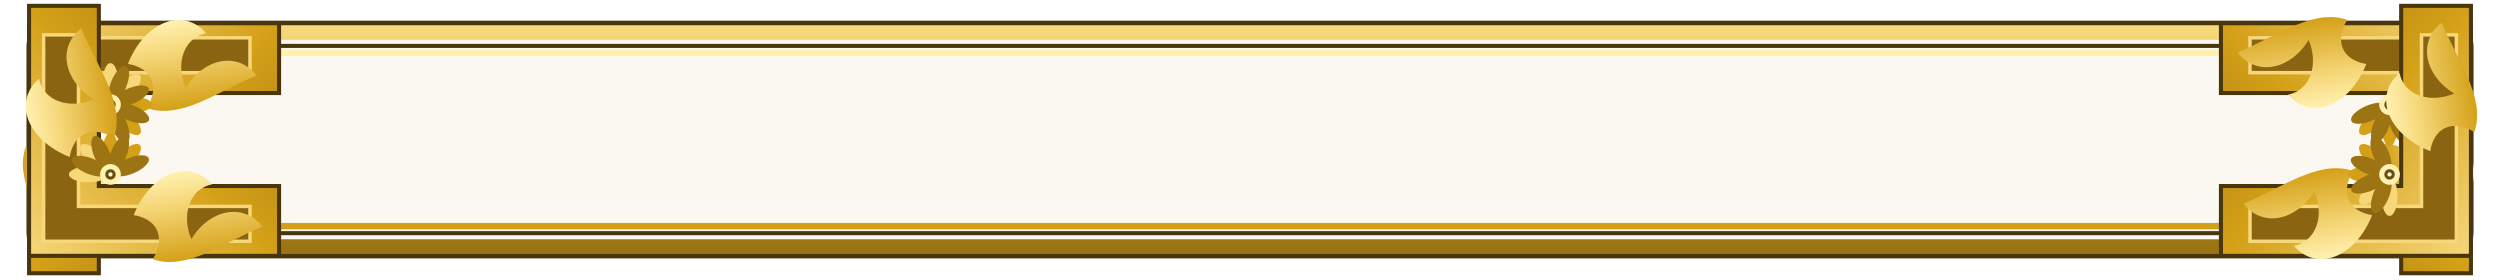
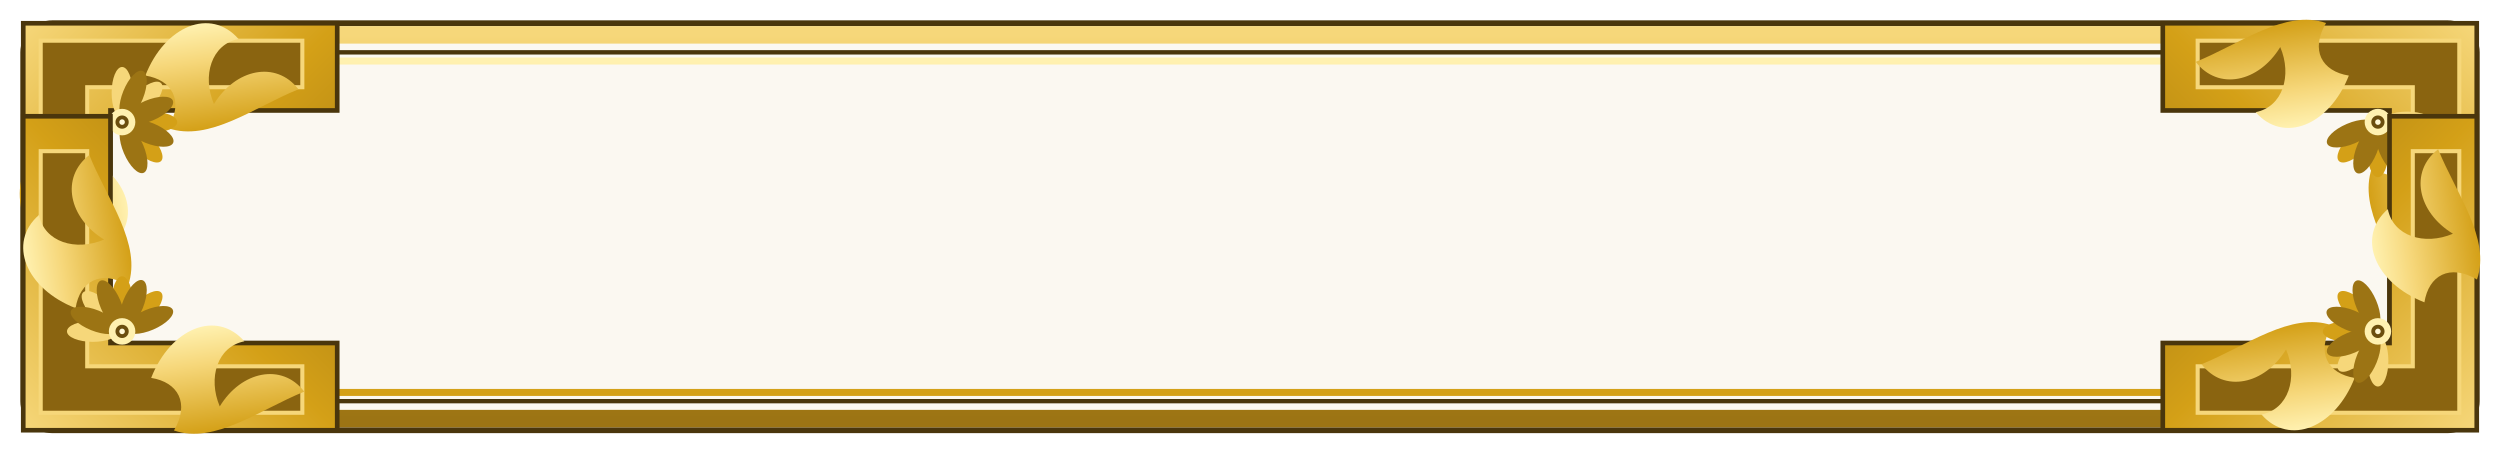
- <svg xmlns="http://www.w3.org/2000/svg" viewBox="0 0 860 96" width="860" height="96" fill="none">
+ <svg xmlns="http://www.w3.org/2000/svg" viewBox="0 0 860 156" width="860" height="156" fill="none">
  <defs>
    <linearGradient id="gold-v" x1="0" y1="0" x2="0" y2="1">
      <stop offset="0" stop-color="#F6D77A" />
      <stop offset="0.45" stop-color="#D4A017" />
      <stop offset="1" stop-color="#9C7414" />
    </linearGradient>
    <linearGradient id="gold-d" x1="0" y1="0" x2="1" y2="1">
      <stop offset="0" stop-color="#F6D77A" />
      <stop offset="0.5" stop-color="#D4A017" />
      <stop offset="1" stop-color="#9C7414" />
    </linearGradient>
    <linearGradient id="gold-hi" x1="0" y1="0" x2="0" y2="1">
      <stop offset="0" stop-color="#FFF1B0" />
      <stop offset="0.35" stop-color="#F6D77A" />
      <stop offset="1" stop-color="#D4A017" />
    </linearGradient>
    <path id="rumi" d="M0 0C7.2-12.8 20.4-16.2 26.8-6.4C19.2-6 15.4 2.2 17.6 10.4C24.8 1.6 36.2 0.8 41.2 9.6C28.4 12.8 14.8 20.6 4.2 15.2C9.6 8.4 7.2 2.2 0 0Z" />
    <g id="hatayi">
-       <ellipse cx="0" cy="-7.2" rx="2.6" ry="6.4" fill="#F6D77A" />
-       <ellipse cx="0" cy="-7.2" rx="2.6" ry="6.4" fill="#F6D77A" transform="rotate(45)" />
-       <ellipse cx="0" cy="-7.2" rx="2.6" ry="6.4" fill="#D4A017" transform="rotate(90)" />
-       <ellipse cx="0" cy="-7.2" rx="2.6" ry="6.4" fill="#D4A017" transform="rotate(135)" />
-       <ellipse cx="0" cy="-7.2" rx="2.6" ry="6.4" fill="#9C7414" transform="rotate(22)" />
-       <ellipse cx="0" cy="-7.2" rx="2.6" ry="6.4" fill="#9C7414" transform="rotate(67)" />
-       <ellipse cx="0" cy="-7.2" rx="2.6" ry="6.4" fill="#9C7414" transform="rotate(112)" />
-       <ellipse cx="0" cy="-7.2" rx="2.6" ry="6.4" fill="#9C7414" transform="rotate(157)" />
-       <circle r="3.4" fill="#FFF1B0" />
-       <circle r="1.7" fill="#6B4E0E" />
-       <circle r="0.7" fill="#FFF8D6" />
+       <ellipse cx="0" cy="-8.4" rx="3" ry="7.4" fill="#F6D77A" />
+       <ellipse cx="0" cy="-8.4" rx="3" ry="7.4" fill="#F6D77A" transform="rotate(45)" />
+       <ellipse cx="0" cy="-8.4" rx="3" ry="7.4" fill="#D4A017" transform="rotate(90)" />
+       <ellipse cx="0" cy="-8.4" rx="3" ry="7.4" fill="#D4A017" transform="rotate(135)" />
+       <ellipse cx="0" cy="-8.4" rx="3" ry="7.4" fill="#9C7414" transform="rotate(22)" />
+       <ellipse cx="0" cy="-8.4" rx="3" ry="7.4" fill="#9C7414" transform="rotate(67)" />
+       <ellipse cx="0" cy="-8.4" rx="3" ry="7.4" fill="#9C7414" transform="rotate(112)" />
+       <ellipse cx="0" cy="-8.4" rx="3" ry="7.4" fill="#9C7414" transform="rotate(157)" />
+       <circle r="3.8" fill="#FFF1B0" />
+       <circle r="1.9" fill="#6B4E0E" />
+       <circle r="0.8" fill="#FFF8D6" />
    </g>
    <g id="corner">
-       <path d="M0 0H86V24H24V86H0Z" fill="url(#gold-d)" />
-       <path d="M0 0H86V24H24V86H0Z" fill="none" stroke="#4A360C" stroke-width="1.4" />
-       <path d="M5 5H76V17H17V76H5Z" fill="#8A6410" />
-       <path d="M5 5H76V17H17V76H5Z" fill="none" stroke="#F6D77A" stroke-width="1.2" />
-       <use href="#rumi" transform="translate(34 14) rotate(-8) scale(1.05)" fill="url(#gold-hi)" />
-       <use href="#rumi" transform="translate(14 36) rotate(82) scale(1.05)" fill="url(#gold-hi)" />
-       <use href="#hatayi" transform="translate(28 28) scale(1.05)" />
+       <path d="M0 0H108V30H30V108H0Z" fill="url(#gold-d)" />
+       <path d="M0 0H108V30H30V108H0Z" fill="none" stroke="#4A360C" stroke-width="1.6" />
+       <path d="M6 6H96V22H22V96H6Z" fill="#8A6410" />
+       <path d="M6 6H96V22H22V96H6Z" fill="none" stroke="#F6D77A" stroke-width="1.4" />
+       <use href="#rumi" transform="translate(42 18) rotate(-8) scale(1.25)" fill="url(#gold-hi)" />
+       <use href="#rumi" transform="translate(18 44) rotate(82) scale(1.25)" fill="url(#gold-hi)" />
+       <use href="#hatayi" transform="translate(34 34) scale(1.2)" />
    </g>
  </defs>
-   <rect x="10" y="8" width="840" height="80" rx="8" fill="#fbf8f1" />
-   <rect x="10" y="8" width="840" height="80" rx="8" fill="none" stroke="#4A360C" stroke-width="1.8" />
-   <rect x="13.2" y="11.2" width="833.6" height="73.6" rx="7" fill="none" stroke="url(#gold-v)" stroke-width="5" />
-   <rect x="17.8" y="15.8" width="824.4" height="64.4" rx="5" fill="none" stroke="#4A360C" stroke-width="1.4" />
-   <rect x="20.2" y="18.2" width="819.6" height="59.6" rx="4" fill="none" stroke="url(#gold-hi)" stroke-width="2.2" />
-   <use href="#corner" transform="translate(10 8)" />
-   <use href="#corner" transform="translate(850 8) rotate(90)" />
-   <use href="#corner" transform="translate(850 88) rotate(180)" />
-   <use href="#corner" transform="translate(10 88) rotate(270)" />
+   <rect x="8" y="8" width="844" height="140" rx="10" fill="#fbf8f1" />
+   <rect x="8" y="8" width="844" height="140" rx="10" fill="none" stroke="#4A360C" stroke-width="2" />
+   <rect x="12" y="12" width="836" height="132" rx="8" fill="none" stroke="url(#gold-v)" stroke-width="6" />
+   <rect x="18" y="18" width="824" height="120" rx="6" fill="none" stroke="#4A360C" stroke-width="1.5" />
+   <rect x="21" y="21" width="818" height="114" rx="5" fill="none" stroke="url(#gold-hi)" stroke-width="2.4" />
+   <use href="#corner" transform="translate(8 8)" />
+   <use href="#corner" transform="translate(852 8) rotate(90)" />
+   <use href="#corner" transform="translate(852 148) rotate(180)" />
+   <use href="#corner" transform="translate(8 148) rotate(270)" />
</svg>
